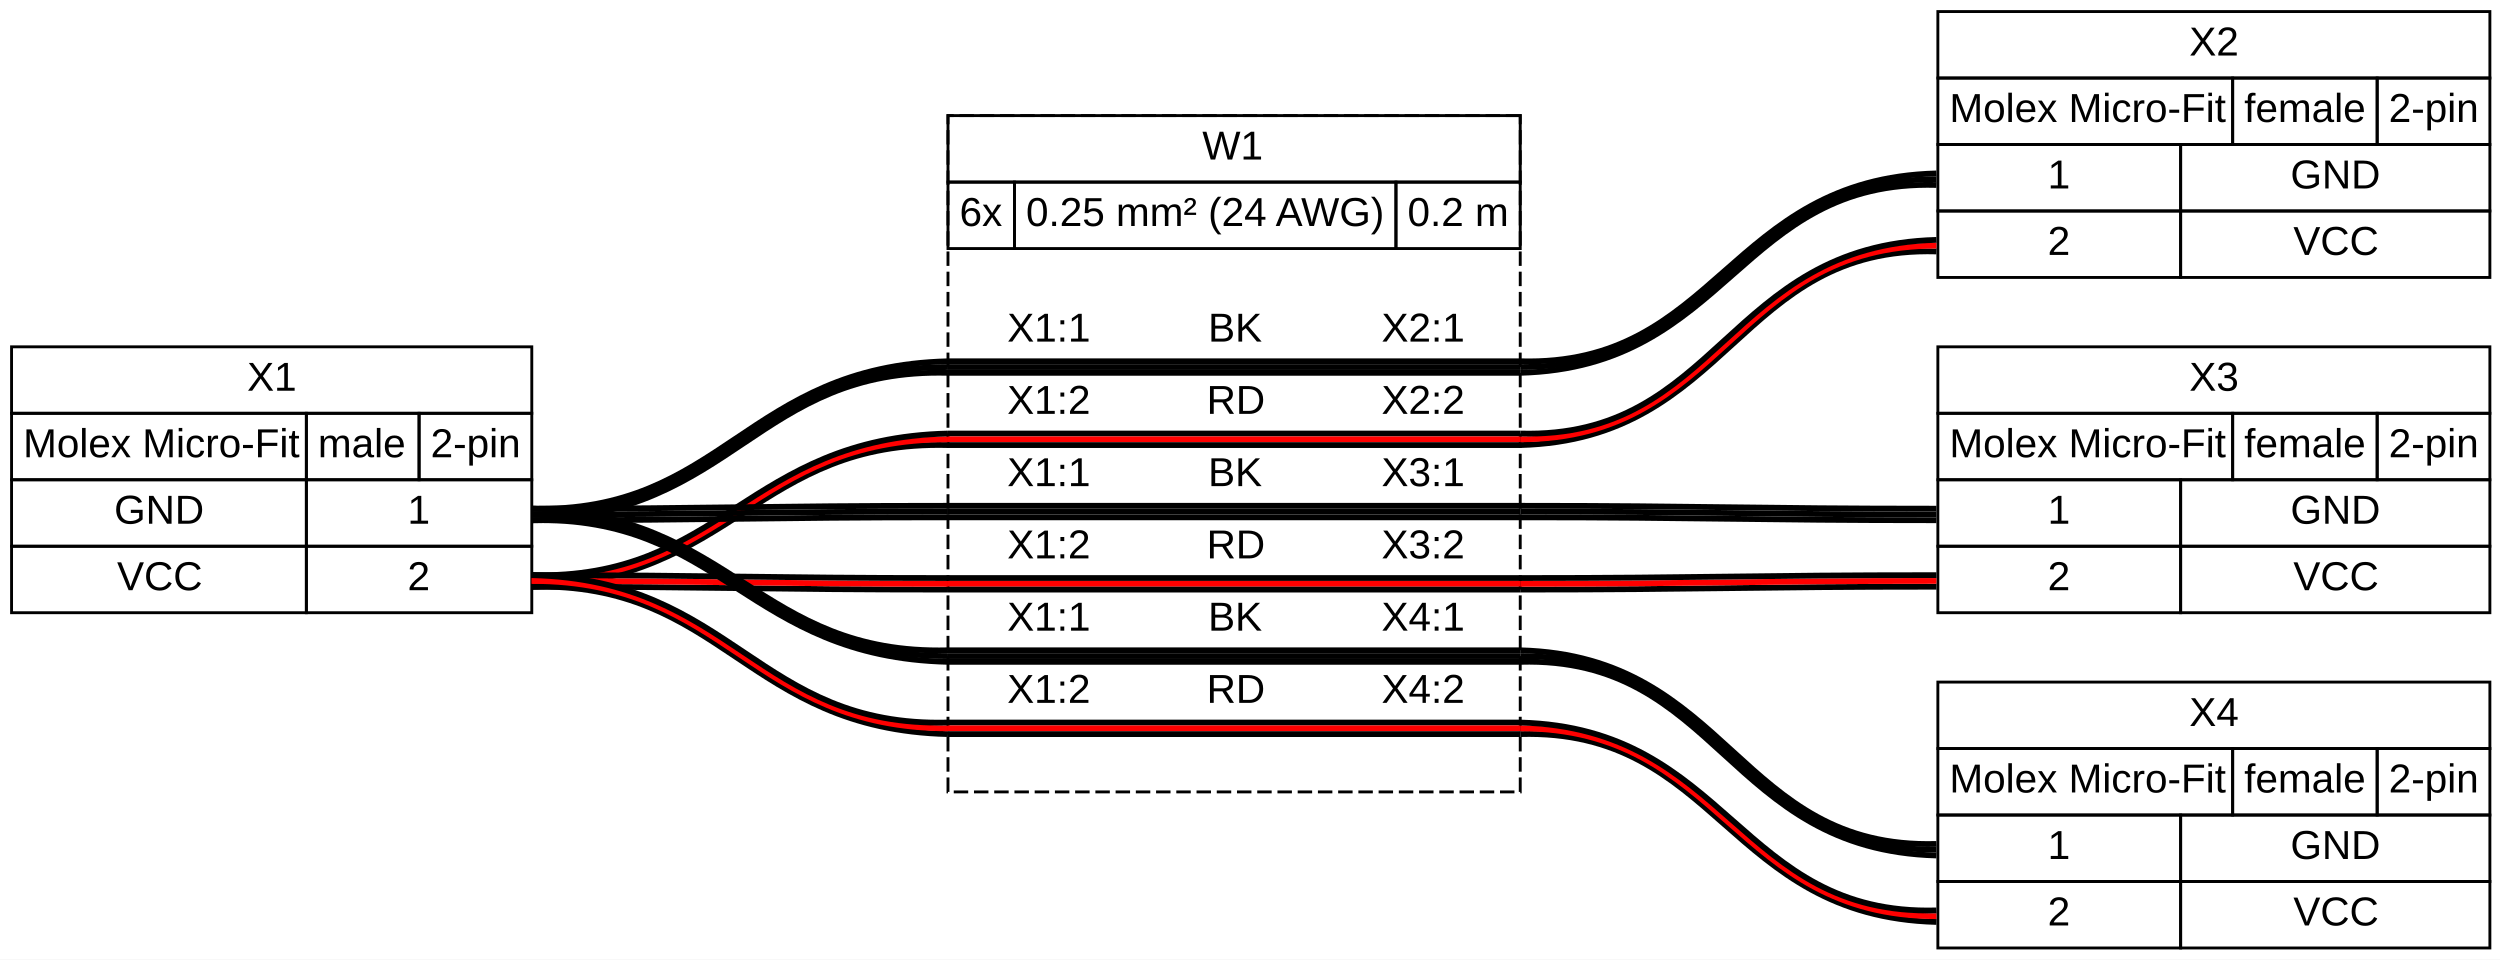
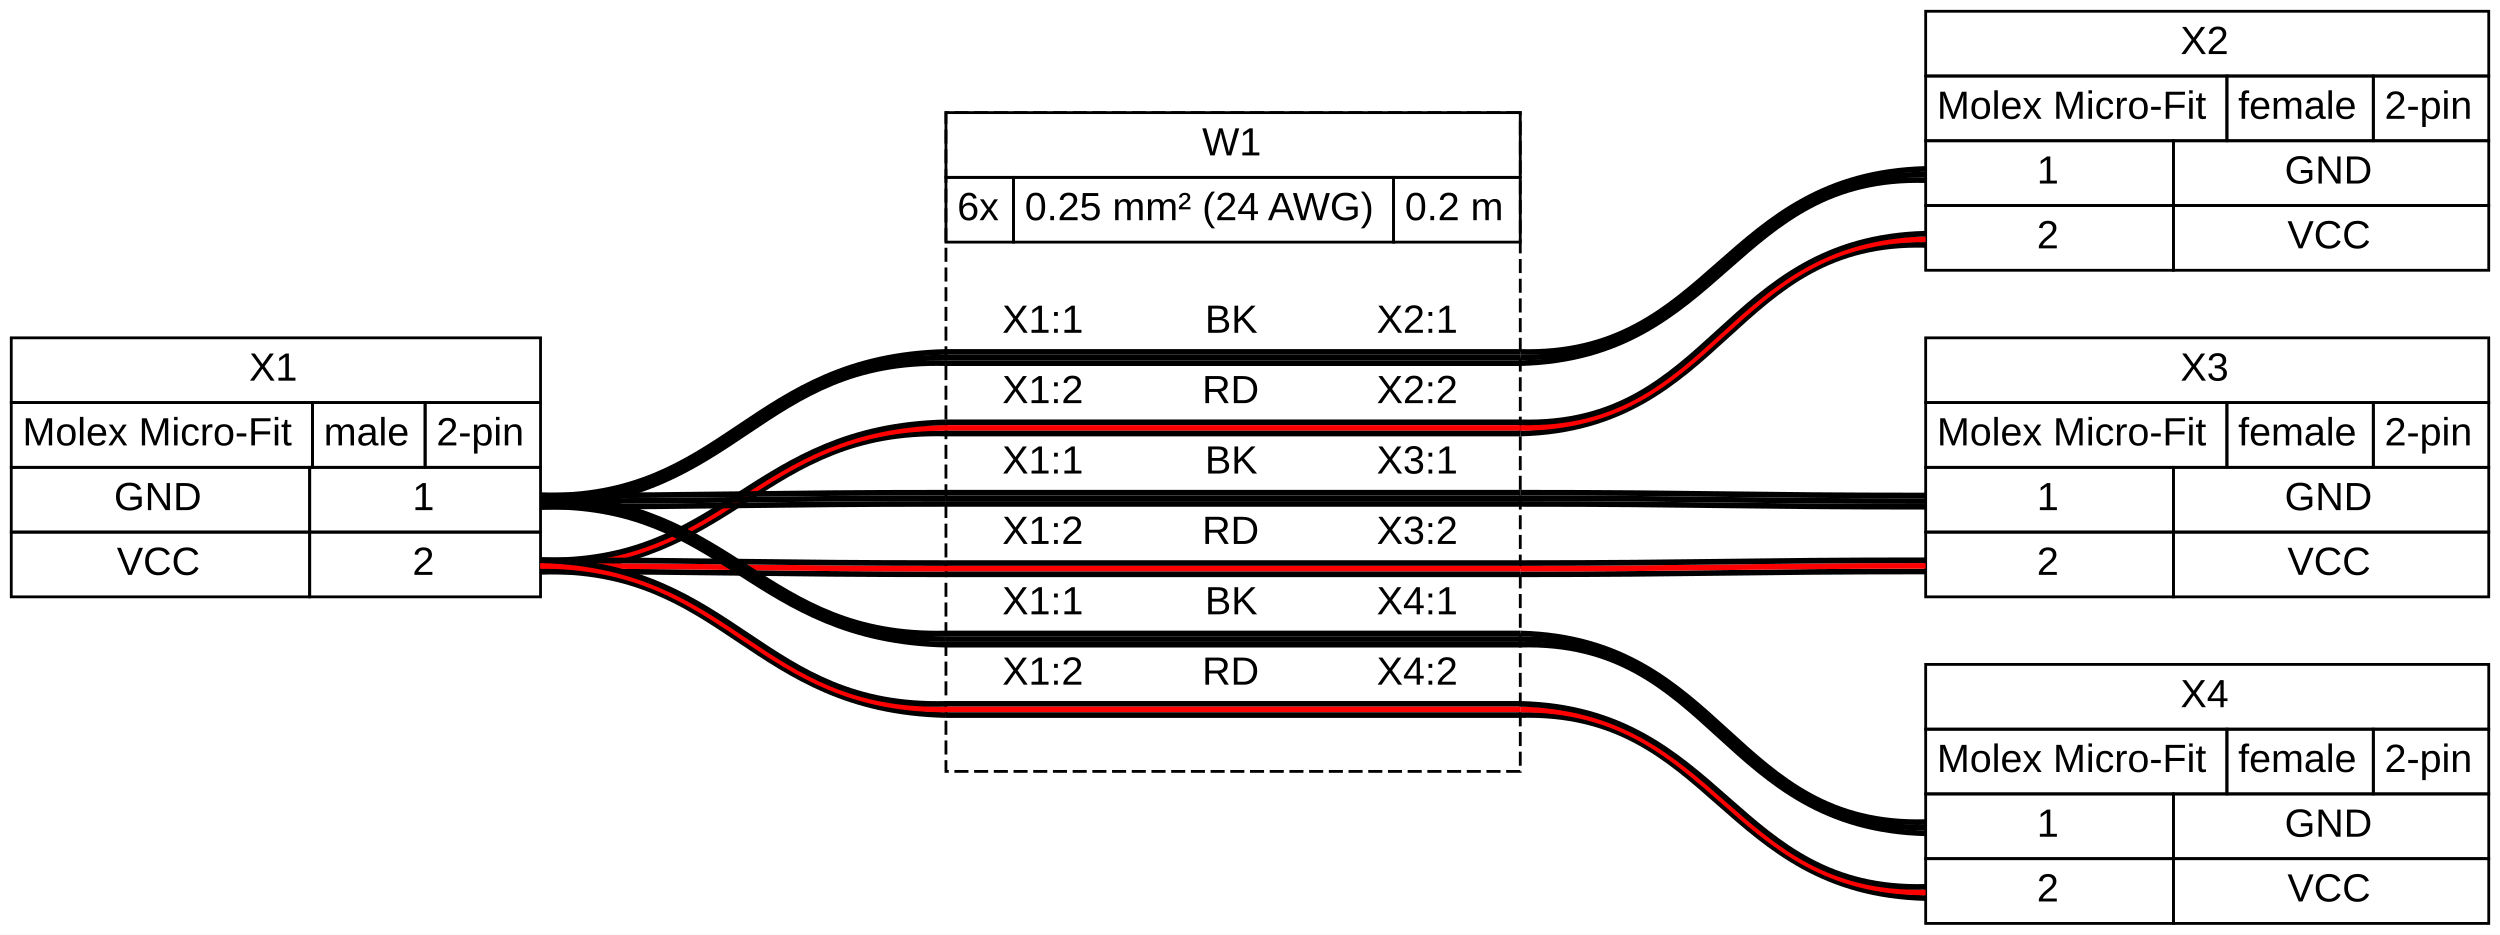
- <svg xmlns="http://www.w3.org/2000/svg" width="865pt" height="332pt" viewBox="0.00 0.00 865.00 332.00">
+ <svg xmlns="http://www.w3.org/2000/svg" width="888pt" height="332pt" viewBox="0.00 0.00 888.00 332.00">
  <g id="graph0" class="graph" transform="scale(1 1) rotate(0) translate(4 328)">
-     <polygon fill="white" stroke="transparent" points="-4,4 -4,-328 861,-328 861,4 -4,4" />
+     <polygon fill="#ffffff" stroke="transparent" points="-4,4 -4,-328 884,-328 884,4 -4,4" />
    <g id="node1" class="node">
-       <polygon fill="white" stroke="transparent" points="180,-208 0,-208 0,-116 180,-116 180,-208" />
-       <polygon fill="none" stroke="black" points="0,-185 0,-208 180,-208 180,-185 0,-185" />
-       <text text-anchor="start" x="81.5" y="-192.8" font-family="arial" font-size="14.00">X1</text>
-       <polygon fill="none" stroke="black" points="0,-162 0,-185 102,-185 102,-162 0,-162" />
-       <text text-anchor="start" x="4" y="-169.8" font-family="arial" font-size="14.00">Molex Micro-Fit</text>
-       <polygon fill="none" stroke="black" points="102,-162 102,-185 141,-185 141,-162 102,-162" />
-       <text text-anchor="start" x="106" y="-169.8" font-family="arial" font-size="14.00">male</text>
-       <polygon fill="none" stroke="black" points="141,-162 141,-185 180,-185 180,-162 141,-162" />
-       <text text-anchor="start" x="145" y="-169.8" font-family="arial" font-size="14.00">2-pin</text>
-       <polygon fill="none" stroke="black" points="0,-139 0,-162 102,-162 102,-139 0,-139" />
-       <text text-anchor="start" x="35.5" y="-146.8" font-family="arial" font-size="14.00">GND</text>
-       <polygon fill="none" stroke="black" points="102,-139 102,-162 180,-162 180,-139 102,-139" />
-       <text text-anchor="start" x="137" y="-146.8" font-family="arial" font-size="14.00">1</text>
-       <polygon fill="none" stroke="black" points="0,-116 0,-139 102,-139 102,-116 0,-116" />
-       <text text-anchor="start" x="36.5" y="-123.8" font-family="arial" font-size="14.00">VCC</text>
-       <polygon fill="none" stroke="black" points="102,-116 102,-139 180,-139 180,-116 102,-116" />
-       <text text-anchor="start" x="137" y="-123.8" font-family="arial" font-size="14.00">2</text>
+       <polygon fill="#ffffff" stroke="transparent" points="188,-208 0,-208 0,-116 188,-116 188,-208" />
+       <polygon fill="none" stroke="#000000" points="0,-185 0,-208 188,-208 188,-185 0,-185" />
+       <text text-anchor="start" x="84.5" y="-192.8" font-family="arial" font-size="14.00" fill="#000000">X1</text>
+       <polygon fill="none" stroke="#000000" points="0,-162 0,-185 107,-185 107,-162 0,-162" />
+       <text text-anchor="start" x="4" y="-169.8" font-family="arial" font-size="14.00" fill="#000000">Molex Micro-Fit</text>
+       <polygon fill="none" stroke="#000000" points="107,-162 107,-185 147,-185 147,-162 107,-162" />
+       <text text-anchor="start" x="111" y="-169.8" font-family="arial" font-size="14.00" fill="#000000">male</text>
+       <polygon fill="none" stroke="#000000" points="147,-162 147,-185 188,-185 188,-162 147,-162" />
+       <text text-anchor="start" x="151" y="-169.8" font-family="arial" font-size="14.00" fill="#000000">2-pin</text>
+       <polygon fill="none" stroke="#000000" points="0,-139 0,-162 106,-162 106,-139 0,-139" />
+       <text text-anchor="start" x="36.5" y="-146.8" font-family="arial" font-size="14.00" fill="#000000">GND</text>
+       <polygon fill="none" stroke="#000000" points="106,-139 106,-162 188,-162 188,-139 106,-139" />
+       <text text-anchor="start" x="142.5" y="-146.8" font-family="arial" font-size="14.00" fill="#000000">1</text>
+       <polygon fill="none" stroke="#000000" points="0,-116 0,-139 106,-139 106,-116 0,-116" />
+       <text text-anchor="start" x="37.5" y="-123.8" font-family="arial" font-size="14.00" fill="#000000">VCC</text>
+       <polygon fill="none" stroke="#000000" points="106,-116 106,-139 188,-139 188,-116 106,-116" />
+       <text text-anchor="start" x="142.5" y="-123.8" font-family="arial" font-size="14.00" fill="#000000">2</text>
    </g>
    <g id="node5" class="node">
-       <polygon fill="white" stroke="black" stroke-dasharray="5,2" points="522,-288 324,-288 324,-54 522,-54 522,-288" />
-       <polygon fill="none" stroke="black" points="324,-265 324,-288 522,-288 522,-265 324,-265" />
-       <text text-anchor="start" x="412" y="-272.8" font-family="arial" font-size="14.00">W1</text>
-       <polygon fill="none" stroke="black" points="324,-242 324,-265 347,-265 347,-242 324,-242" />
-       <text text-anchor="start" x="328" y="-249.8" font-family="arial" font-size="14.00">6x</text>
-       <polygon fill="none" stroke="black" points="347,-242 347,-265 479,-265 479,-242 347,-242" />
-       <text text-anchor="start" x="351" y="-249.8" font-family="arial" font-size="14.00">0.25 mm² (24 AWG)</text>
-       <polygon fill="none" stroke="black" points="479,-242 479,-265 522,-265 522,-242 479,-242" />
-       <text text-anchor="start" x="483" y="-249.8" font-family="arial" font-size="14.00">0.2 m</text>
-       <text text-anchor="start" x="356.5" y="-228.8" font-family="arial" font-size="14.00"> </text>
-       <text text-anchor="start" x="344.5" y="-209.8" font-family="arial" font-size="14.00">X1:1</text>
-       <text text-anchor="start" x="414" y="-209.8" font-family="arial" font-size="14.00">BK</text>
-       <text text-anchor="start" x="474" y="-209.8" font-family="arial" font-size="14.00">X2:1</text>
-       <polygon fill="#000000" stroke="transparent" points="324,-202 324,-204 522,-204 522,-202 324,-202" />
-       <polygon fill="#000000" stroke="transparent" points="324,-200 324,-202 522,-202 522,-200 324,-200" />
-       <polygon fill="#000000" stroke="transparent" points="324,-198 324,-200 522,-200 522,-198 324,-198" />
-       <text text-anchor="start" x="344.5" y="-184.8" font-family="arial" font-size="14.00">X1:2</text>
-       <text text-anchor="start" x="413.5" y="-184.8" font-family="arial" font-size="14.00">RD</text>
-       <text text-anchor="start" x="474" y="-184.8" font-family="arial" font-size="14.00">X2:2</text>
-       <polygon fill="#000000" stroke="transparent" points="324,-177 324,-179 522,-179 522,-177 324,-177" />
-       <polygon fill="#ff0000" stroke="transparent" points="324,-175 324,-177 522,-177 522,-175 324,-175" />
-       <polygon fill="#000000" stroke="transparent" points="324,-173 324,-175 522,-175 522,-173 324,-173" />
-       <text text-anchor="start" x="344.5" y="-159.8" font-family="arial" font-size="14.00">X1:1</text>
-       <text text-anchor="start" x="414" y="-159.8" font-family="arial" font-size="14.00">BK</text>
-       <text text-anchor="start" x="474" y="-159.8" font-family="arial" font-size="14.00">X3:1</text>
-       <polygon fill="#000000" stroke="transparent" points="324,-152 324,-154 522,-154 522,-152 324,-152" />
-       <polygon fill="#000000" stroke="transparent" points="324,-150 324,-152 522,-152 522,-150 324,-150" />
-       <polygon fill="#000000" stroke="transparent" points="324,-148 324,-150 522,-150 522,-148 324,-148" />
-       <text text-anchor="start" x="344.5" y="-134.8" font-family="arial" font-size="14.00">X1:2</text>
-       <text text-anchor="start" x="413.5" y="-134.8" font-family="arial" font-size="14.00">RD</text>
-       <text text-anchor="start" x="474" y="-134.8" font-family="arial" font-size="14.00">X3:2</text>
-       <polygon fill="#000000" stroke="transparent" points="324,-127 324,-129 522,-129 522,-127 324,-127" />
-       <polygon fill="#ff0000" stroke="transparent" points="324,-125 324,-127 522,-127 522,-125 324,-125" />
-       <polygon fill="#000000" stroke="transparent" points="324,-123 324,-125 522,-125 522,-123 324,-123" />
-       <text text-anchor="start" x="344.5" y="-109.8" font-family="arial" font-size="14.00">X1:1</text>
-       <text text-anchor="start" x="414" y="-109.8" font-family="arial" font-size="14.00">BK</text>
-       <text text-anchor="start" x="474" y="-109.8" font-family="arial" font-size="14.00">X4:1</text>
-       <polygon fill="#000000" stroke="transparent" points="324,-102 324,-104 522,-104 522,-102 324,-102" />
-       <polygon fill="#000000" stroke="transparent" points="324,-100 324,-102 522,-102 522,-100 324,-100" />
-       <polygon fill="#000000" stroke="transparent" points="324,-98 324,-100 522,-100 522,-98 324,-98" />
-       <text text-anchor="start" x="344.5" y="-84.8" font-family="arial" font-size="14.00">X1:2</text>
-       <text text-anchor="start" x="413.5" y="-84.8" font-family="arial" font-size="14.00">RD</text>
-       <text text-anchor="start" x="474" y="-84.8" font-family="arial" font-size="14.00">X4:2</text>
-       <polygon fill="#000000" stroke="transparent" points="324,-77 324,-79 522,-79 522,-77 324,-77" />
-       <polygon fill="#ff0000" stroke="transparent" points="324,-75 324,-77 522,-77 522,-75 324,-75" />
-       <polygon fill="#000000" stroke="transparent" points="324,-73 324,-75 522,-75 522,-73 324,-73" />
-       <text text-anchor="start" x="356.5" y="-59.8" font-family="arial" font-size="14.00"> </text>
+       <polygon fill="#ffffff" stroke="#000000" stroke-dasharray="5,2" points="536,-288 332,-288 332,-54 536,-54 536,-288" />
+       <polygon fill="none" stroke="#000000" points="332,-265 332,-288 536,-288 536,-265 332,-265" />
+       <text text-anchor="start" x="423" y="-272.8" font-family="arial" font-size="14.00" fill="#000000">W1</text>
+       <polygon fill="none" stroke="#000000" points="332,-242 332,-265 356,-265 356,-242 332,-242" />
+       <text text-anchor="start" x="336" y="-249.8" font-family="arial" font-size="14.00" fill="#000000">6x</text>
+       <polygon fill="none" stroke="#000000" points="356,-242 356,-265 491,-265 491,-242 356,-242" />
+       <text text-anchor="start" x="360" y="-249.8" font-family="arial" font-size="14.00" fill="#000000">0.25 mm² (24 AWG)</text>
+       <polygon fill="none" stroke="#000000" points="491,-242 491,-265 536,-265 536,-242 491,-242" />
+       <text text-anchor="start" x="495" y="-249.8" font-family="arial" font-size="14.00" fill="#000000">0.2 m</text>
+       <text text-anchor="start" x="365.5" y="-228.8" font-family="arial" font-size="14.00" fill="#000000"> </text>
+       <text text-anchor="start" x="352" y="-209.8" font-family="arial" font-size="14.00" fill="#000000">X1:1</text>
+       <text text-anchor="start" x="424" y="-209.8" font-family="arial" font-size="14.00" fill="#000000">BK</text>
+       <text text-anchor="start" x="485" y="-209.8" font-family="arial" font-size="14.00" fill="#000000">X2:1</text>
+       <polygon fill="#000000" stroke="transparent" points="332,-202 332,-204 536,-204 536,-202 332,-202" />
+       <polygon fill="#000000" stroke="transparent" points="332,-200 332,-202 536,-202 536,-200 332,-200" />
+       <polygon fill="#000000" stroke="transparent" points="332,-198 332,-200 536,-200 536,-198 332,-198" />
+       <text text-anchor="start" x="352" y="-184.8" font-family="arial" font-size="14.00" fill="#000000">X1:2</text>
+       <text text-anchor="start" x="423" y="-184.8" font-family="arial" font-size="14.00" fill="#000000">RD</text>
+       <text text-anchor="start" x="485" y="-184.8" font-family="arial" font-size="14.00" fill="#000000">X2:2</text>
+       <polygon fill="#000000" stroke="transparent" points="332,-177 332,-179 536,-179 536,-177 332,-177" />
+       <polygon fill="#ff0000" stroke="transparent" points="332,-175 332,-177 536,-177 536,-175 332,-175" />
+       <polygon fill="#000000" stroke="transparent" points="332,-173 332,-175 536,-175 536,-173 332,-173" />
+       <text text-anchor="start" x="352" y="-159.8" font-family="arial" font-size="14.00" fill="#000000">X1:1</text>
+       <text text-anchor="start" x="424" y="-159.8" font-family="arial" font-size="14.00" fill="#000000">BK</text>
+       <text text-anchor="start" x="485" y="-159.8" font-family="arial" font-size="14.00" fill="#000000">X3:1</text>
+       <polygon fill="#000000" stroke="transparent" points="332,-152 332,-154 536,-154 536,-152 332,-152" />
+       <polygon fill="#000000" stroke="transparent" points="332,-150 332,-152 536,-152 536,-150 332,-150" />
+       <polygon fill="#000000" stroke="transparent" points="332,-148 332,-150 536,-150 536,-148 332,-148" />
+       <text text-anchor="start" x="352" y="-134.8" font-family="arial" font-size="14.00" fill="#000000">X1:2</text>
+       <text text-anchor="start" x="423" y="-134.8" font-family="arial" font-size="14.00" fill="#000000">RD</text>
+       <text text-anchor="start" x="485" y="-134.8" font-family="arial" font-size="14.00" fill="#000000">X3:2</text>
+       <polygon fill="#000000" stroke="transparent" points="332,-127 332,-129 536,-129 536,-127 332,-127" />
+       <polygon fill="#ff0000" stroke="transparent" points="332,-125 332,-127 536,-127 536,-125 332,-125" />
+       <polygon fill="#000000" stroke="transparent" points="332,-123 332,-125 536,-125 536,-123 332,-123" />
+       <text text-anchor="start" x="352" y="-109.8" font-family="arial" font-size="14.00" fill="#000000">X1:1</text>
+       <text text-anchor="start" x="424" y="-109.8" font-family="arial" font-size="14.00" fill="#000000">BK</text>
+       <text text-anchor="start" x="485" y="-109.8" font-family="arial" font-size="14.00" fill="#000000">X4:1</text>
+       <polygon fill="#000000" stroke="transparent" points="332,-102 332,-104 536,-104 536,-102 332,-102" />
+       <polygon fill="#000000" stroke="transparent" points="332,-100 332,-102 536,-102 536,-100 332,-100" />
+       <polygon fill="#000000" stroke="transparent" points="332,-98 332,-100 536,-100 536,-98 332,-98" />
+       <text text-anchor="start" x="352" y="-84.8" font-family="arial" font-size="14.00" fill="#000000">X1:2</text>
+       <text text-anchor="start" x="423" y="-84.8" font-family="arial" font-size="14.00" fill="#000000">RD</text>
+       <text text-anchor="start" x="485" y="-84.8" font-family="arial" font-size="14.00" fill="#000000">X4:2</text>
+       <polygon fill="#000000" stroke="transparent" points="332,-77 332,-79 536,-79 536,-77 332,-77" />
+       <polygon fill="#ff0000" stroke="transparent" points="332,-75 332,-77 536,-77 536,-75 332,-75" />
+       <polygon fill="#000000" stroke="transparent" points="332,-73 332,-75 536,-75 536,-73 332,-73" />
+       <text text-anchor="start" x="365.5" y="-59.8" font-family="arial" font-size="14.00" fill="#000000"> </text>
    </g>
    <g id="edge1" class="edge">
-       <path fill="none" stroke="#000000" stroke-width="2" d="M180,-148C249.87,-149.68 258.08,-200.68 324,-199" />
-       <path fill="none" stroke="#000000" stroke-width="2" d="M180,-150C247.9,-150 256.1,-201 324,-201" />
-       <path fill="none" stroke="#000000" stroke-width="2" d="M180,-152C245.92,-150.32 254.13,-201.32 324,-203" />
+       <path fill="none" stroke="#000000" stroke-width="2" d="M188,-148C257.87,-149.682 266.079,-200.682 332,-199" />
+       <path fill="none" stroke="#000000" stroke-width="2" d="M188,-150C255.895,-150 264.105,-201 332,-201" />
+       <path fill="none" stroke="#000000" stroke-width="2" d="M188,-152C253.921,-150.318 262.13,-201.318 332,-203" />
    </g>
    <g id="edge3" class="edge">
-       <path fill="none" stroke="#000000" stroke-width="2" d="M180,-125C249.57,-126.65 258.36,-175.65 324,-174" />
-       <path fill="none" stroke="#ff0000" stroke-width="2" d="M180,-127C247.6,-127 256.4,-176 324,-176" />
-       <path fill="none" stroke="#000000" stroke-width="2" d="M180,-129C245.64,-127.35 254.43,-176.35 324,-178" />
+       <path fill="none" stroke="#000000" stroke-width="2" d="M188,-125C257.572,-126.647 266.365,-175.647 332,-174" />
+       <path fill="none" stroke="#ff0000" stroke-width="2" d="M188,-127C255.604,-127 264.396,-176 332,-176" />
+       <path fill="none" stroke="#000000" stroke-width="2" d="M188,-129C253.635,-127.353 262.428,-176.353 332,-178" />
    </g>
    <g id="edge5" class="edge">
-       <path fill="none" stroke="#000000" stroke-width="2" d="M180,-148C244.13,-148 260.12,-149 324,-149" />
-       <path fill="none" stroke="#000000" stroke-width="2" d="M180,-150C244,-150 260,-151 324,-151" />
-       <path fill="none" stroke="#000000" stroke-width="2" d="M180,-152C243.88,-152 259.87,-153 324,-153" />
+       <path fill="none" stroke="#000000" stroke-width="2" d="M188,-148C252.126,-148.004 268.123,-149.004 332,-149" />
+       <path fill="none" stroke="#000000" stroke-width="2" d="M188,-150C252.001,-150 267.998,-151 332,-151" />
+       <path fill="none" stroke="#000000" stroke-width="2" d="M188,-152C251.877,-151.996 267.874,-152.996 332,-153" />
    </g>
    <g id="edge7" class="edge">
-       <path fill="none" stroke="#000000" stroke-width="2" d="M180,-125C243.88,-125 259.87,-124 324,-124" />
-       <path fill="none" stroke="#ff0000" stroke-width="2" d="M180,-127C244,-127 260,-126 324,-126" />
-       <path fill="none" stroke="#000000" stroke-width="2" d="M180,-129C244.13,-129 260.12,-128 324,-128" />
+       <path fill="none" stroke="#000000" stroke-width="2" d="M188,-125C251.877,-125.004 267.874,-124.004 332,-124" />
+       <path fill="none" stroke="#ff0000" stroke-width="2" d="M188,-127C252.001,-127 267.998,-126 332,-126" />
+       <path fill="none" stroke="#000000" stroke-width="2" d="M188,-129C252.126,-128.996 268.123,-127.996 332,-128" />
    </g>
    <g id="edge9" class="edge">
-       <path fill="none" stroke="#000000" stroke-width="2" d="M180,-148C245.64,-149.65 254.43,-100.65 324,-99" />
-       <path fill="none" stroke="#000000" stroke-width="2" d="M180,-150C247.6,-150 256.4,-101 324,-101" />
-       <path fill="none" stroke="#000000" stroke-width="2" d="M180,-152C249.57,-150.35 258.36,-101.35 324,-103" />
+       <path fill="none" stroke="#000000" stroke-width="2" d="M188,-148C253.635,-149.647 262.428,-100.647 332,-99" />
+       <path fill="none" stroke="#000000" stroke-width="2" d="M188,-150C255.604,-150 264.396,-101 332,-101" />
+       <path fill="none" stroke="#000000" stroke-width="2" d="M188,-152C257.572,-150.353 266.365,-101.353 332,-103" />
    </g>
    <g id="edge11" class="edge">
-       <path fill="none" stroke="#000000" stroke-width="2" d="M180,-125C245.92,-126.68 254.13,-75.68 324,-74" />
-       <path fill="none" stroke="#ff0000" stroke-width="2" d="M180,-127C247.9,-127 256.1,-76 324,-76" />
-       <path fill="none" stroke="#000000" stroke-width="2" d="M180,-129C249.87,-127.32 258.08,-76.32 324,-78" />
+       <path fill="none" stroke="#000000" stroke-width="2" d="M188,-125C253.921,-126.682 262.13,-75.682 332,-74" />
+       <path fill="none" stroke="#ff0000" stroke-width="2" d="M188,-127C255.895,-127 264.105,-76 332,-76" />
+       <path fill="none" stroke="#000000" stroke-width="2" d="M188,-129C257.87,-127.318 266.079,-76.318 332,-78" />
    </g>
    <g id="node2" class="node">
-       <polygon fill="white" stroke="transparent" points="857,-324 666,-324 666,-232 857,-232 857,-324" />
-       <polygon fill="none" stroke="black" points="666.5,-301 666.5,-324 857.5,-324 857.5,-301 666.5,-301" />
-       <text text-anchor="start" x="753.5" y="-308.8" font-family="arial" font-size="14.00">X2</text>
-       <polygon fill="none" stroke="black" points="666.5,-278 666.5,-301 768.5,-301 768.5,-278 666.5,-278" />
-       <text text-anchor="start" x="670.5" y="-285.8" font-family="arial" font-size="14.00">Molex Micro-Fit</text>
-       <polygon fill="none" stroke="black" points="768.5,-278 768.5,-301 818.5,-301 818.5,-278 768.5,-278" />
-       <text text-anchor="start" x="772.5" y="-285.8" font-family="arial" font-size="14.00">female</text>
-       <polygon fill="none" stroke="black" points="818.5,-278 818.5,-301 857.5,-301 857.5,-278 818.5,-278" />
-       <text text-anchor="start" x="822.5" y="-285.8" font-family="arial" font-size="14.00">2-pin</text>
-       <polygon fill="none" stroke="black" points="666.5,-255 666.5,-278 750.5,-278 750.5,-255 666.5,-255" />
-       <text text-anchor="start" x="704.5" y="-262.8" font-family="arial" font-size="14.00">1</text>
-       <polygon fill="none" stroke="black" points="750.5,-255 750.5,-278 857.5,-278 857.5,-255 750.5,-255" />
-       <text text-anchor="start" x="788.5" y="-262.8" font-family="arial" font-size="14.00">GND</text>
-       <polygon fill="none" stroke="black" points="666.5,-232 666.5,-255 750.5,-255 750.5,-232 666.5,-232" />
-       <text text-anchor="start" x="704.5" y="-239.8" font-family="arial" font-size="14.00">2</text>
-       <polygon fill="none" stroke="black" points="750.5,-232 750.5,-255 857.5,-255 857.5,-232 750.5,-232" />
-       <text text-anchor="start" x="789.5" y="-239.8" font-family="arial" font-size="14.00">VCC</text>
+       <polygon fill="#ffffff" stroke="transparent" points="880,-324 680,-324 680,-232 880,-232 880,-324" />
+       <polygon fill="none" stroke="#000000" points="680,-301 680,-324 880,-324 880,-301 680,-301" />
+       <text text-anchor="start" x="770.5" y="-308.8" font-family="arial" font-size="14.00" fill="#000000">X2</text>
+       <polygon fill="none" stroke="#000000" points="680,-278 680,-301 787,-301 787,-278 680,-278" />
+       <text text-anchor="start" x="684" y="-285.8" font-family="arial" font-size="14.00" fill="#000000">Molex Micro-Fit</text>
+       <polygon fill="none" stroke="#000000" points="787,-278 787,-301 839,-301 839,-278 787,-278" />
+       <text text-anchor="start" x="791" y="-285.8" font-family="arial" font-size="14.00" fill="#000000">female</text>
+       <polygon fill="none" stroke="#000000" points="839,-278 839,-301 880,-301 880,-278 839,-278" />
+       <text text-anchor="start" x="843" y="-285.8" font-family="arial" font-size="14.00" fill="#000000">2-pin</text>
+       <polygon fill="none" stroke="#000000" points="680,-255 680,-278 768,-278 768,-255 680,-255" />
+       <text text-anchor="start" x="719.5" y="-262.8" font-family="arial" font-size="14.00" fill="#000000">1</text>
+       <polygon fill="none" stroke="#000000" points="768,-255 768,-278 880,-278 880,-255 768,-255" />
+       <text text-anchor="start" x="807.5" y="-262.8" font-family="arial" font-size="14.00" fill="#000000">GND</text>
+       <polygon fill="none" stroke="#000000" points="680,-232 680,-255 768,-255 768,-232 680,-232" />
+       <text text-anchor="start" x="719.5" y="-239.8" font-family="arial" font-size="14.00" fill="#000000">2</text>
+       <polygon fill="none" stroke="#000000" points="768,-232 768,-255 880,-255 880,-232 768,-232" />
+       <text text-anchor="start" x="808.5" y="-239.8" font-family="arial" font-size="14.00" fill="#000000">VCC</text>
    </g>
    <g id="node3" class="node">
-       <polygon fill="white" stroke="transparent" points="857,-208 666,-208 666,-116 857,-116 857,-208" />
-       <polygon fill="none" stroke="black" points="666.5,-185 666.5,-208 857.5,-208 857.5,-185 666.5,-185" />
-       <text text-anchor="start" x="753.5" y="-192.8" font-family="arial" font-size="14.00">X3</text>
-       <polygon fill="none" stroke="black" points="666.5,-162 666.5,-185 768.5,-185 768.5,-162 666.5,-162" />
-       <text text-anchor="start" x="670.5" y="-169.8" font-family="arial" font-size="14.00">Molex Micro-Fit</text>
-       <polygon fill="none" stroke="black" points="768.5,-162 768.5,-185 818.5,-185 818.5,-162 768.5,-162" />
-       <text text-anchor="start" x="772.5" y="-169.8" font-family="arial" font-size="14.00">female</text>
-       <polygon fill="none" stroke="black" points="818.5,-162 818.5,-185 857.5,-185 857.5,-162 818.5,-162" />
-       <text text-anchor="start" x="822.5" y="-169.8" font-family="arial" font-size="14.00">2-pin</text>
-       <polygon fill="none" stroke="black" points="666.5,-139 666.5,-162 750.5,-162 750.5,-139 666.5,-139" />
-       <text text-anchor="start" x="704.5" y="-146.8" font-family="arial" font-size="14.00">1</text>
-       <polygon fill="none" stroke="black" points="750.5,-139 750.5,-162 857.5,-162 857.5,-139 750.5,-139" />
-       <text text-anchor="start" x="788.5" y="-146.8" font-family="arial" font-size="14.00">GND</text>
-       <polygon fill="none" stroke="black" points="666.5,-116 666.5,-139 750.5,-139 750.5,-116 666.5,-116" />
-       <text text-anchor="start" x="704.5" y="-123.8" font-family="arial" font-size="14.00">2</text>
-       <polygon fill="none" stroke="black" points="750.5,-116 750.5,-139 857.5,-139 857.5,-116 750.5,-116" />
-       <text text-anchor="start" x="789.5" y="-123.8" font-family="arial" font-size="14.00">VCC</text>
+       <polygon fill="#ffffff" stroke="transparent" points="880,-208 680,-208 680,-116 880,-116 880,-208" />
+       <polygon fill="none" stroke="#000000" points="680,-185 680,-208 880,-208 880,-185 680,-185" />
+       <text text-anchor="start" x="770.5" y="-192.8" font-family="arial" font-size="14.00" fill="#000000">X3</text>
+       <polygon fill="none" stroke="#000000" points="680,-162 680,-185 787,-185 787,-162 680,-162" />
+       <text text-anchor="start" x="684" y="-169.8" font-family="arial" font-size="14.00" fill="#000000">Molex Micro-Fit</text>
+       <polygon fill="none" stroke="#000000" points="787,-162 787,-185 839,-185 839,-162 787,-162" />
+       <text text-anchor="start" x="791" y="-169.8" font-family="arial" font-size="14.00" fill="#000000">female</text>
+       <polygon fill="none" stroke="#000000" points="839,-162 839,-185 880,-185 880,-162 839,-162" />
+       <text text-anchor="start" x="843" y="-169.8" font-family="arial" font-size="14.00" fill="#000000">2-pin</text>
+       <polygon fill="none" stroke="#000000" points="680,-139 680,-162 768,-162 768,-139 680,-139" />
+       <text text-anchor="start" x="719.5" y="-146.8" font-family="arial" font-size="14.00" fill="#000000">1</text>
+       <polygon fill="none" stroke="#000000" points="768,-139 768,-162 880,-162 880,-139 768,-139" />
+       <text text-anchor="start" x="807.5" y="-146.8" font-family="arial" font-size="14.00" fill="#000000">GND</text>
+       <polygon fill="none" stroke="#000000" points="680,-116 680,-139 768,-139 768,-116 680,-116" />
+       <text text-anchor="start" x="719.5" y="-123.8" font-family="arial" font-size="14.00" fill="#000000">2</text>
+       <polygon fill="none" stroke="#000000" points="768,-116 768,-139 880,-139 880,-116 768,-116" />
+       <text text-anchor="start" x="808.5" y="-123.8" font-family="arial" font-size="14.00" fill="#000000">VCC</text>
    </g>
    <g id="node4" class="node">
-       <polygon fill="white" stroke="transparent" points="857,-92 666,-92 666,0 857,0 857,-92" />
-       <polygon fill="none" stroke="black" points="666.5,-69 666.5,-92 857.5,-92 857.5,-69 666.5,-69" />
-       <text text-anchor="start" x="753.5" y="-76.8" font-family="arial" font-size="14.00">X4</text>
-       <polygon fill="none" stroke="black" points="666.5,-46 666.5,-69 768.5,-69 768.5,-46 666.5,-46" />
-       <text text-anchor="start" x="670.5" y="-53.8" font-family="arial" font-size="14.00">Molex Micro-Fit</text>
-       <polygon fill="none" stroke="black" points="768.5,-46 768.5,-69 818.5,-69 818.5,-46 768.5,-46" />
-       <text text-anchor="start" x="772.5" y="-53.8" font-family="arial" font-size="14.00">female</text>
-       <polygon fill="none" stroke="black" points="818.5,-46 818.5,-69 857.5,-69 857.5,-46 818.5,-46" />
-       <text text-anchor="start" x="822.5" y="-53.8" font-family="arial" font-size="14.00">2-pin</text>
-       <polygon fill="none" stroke="black" points="666.5,-23 666.5,-46 750.5,-46 750.5,-23 666.5,-23" />
-       <text text-anchor="start" x="704.5" y="-30.8" font-family="arial" font-size="14.00">1</text>
-       <polygon fill="none" stroke="black" points="750.5,-23 750.5,-46 857.5,-46 857.5,-23 750.5,-23" />
-       <text text-anchor="start" x="788.5" y="-30.8" font-family="arial" font-size="14.00">GND</text>
-       <polygon fill="none" stroke="black" points="666.5,0 666.5,-23 750.5,-23 750.5,0 666.5,0" />
-       <text text-anchor="start" x="704.5" y="-7.8" font-family="arial" font-size="14.00">2</text>
-       <polygon fill="none" stroke="black" points="750.5,0 750.5,-23 857.5,-23 857.5,0 750.5,0" />
-       <text text-anchor="start" x="789.5" y="-7.8" font-family="arial" font-size="14.00">VCC</text>
+       <polygon fill="#ffffff" stroke="transparent" points="880,-92 680,-92 680,0 880,0 880,-92" />
+       <polygon fill="none" stroke="#000000" points="680,-69 680,-92 880,-92 880,-69 680,-69" />
+       <text text-anchor="start" x="770.5" y="-76.8" font-family="arial" font-size="14.00" fill="#000000">X4</text>
+       <polygon fill="none" stroke="#000000" points="680,-46 680,-69 787,-69 787,-46 680,-46" />
+       <text text-anchor="start" x="684" y="-53.8" font-family="arial" font-size="14.00" fill="#000000">Molex Micro-Fit</text>
+       <polygon fill="none" stroke="#000000" points="787,-46 787,-69 839,-69 839,-46 787,-46" />
+       <text text-anchor="start" x="791" y="-53.8" font-family="arial" font-size="14.00" fill="#000000">female</text>
+       <polygon fill="none" stroke="#000000" points="839,-46 839,-69 880,-69 880,-46 839,-46" />
+       <text text-anchor="start" x="843" y="-53.8" font-family="arial" font-size="14.00" fill="#000000">2-pin</text>
+       <polygon fill="none" stroke="#000000" points="680,-23 680,-46 768,-46 768,-23 680,-23" />
+       <text text-anchor="start" x="719.5" y="-30.8" font-family="arial" font-size="14.00" fill="#000000">1</text>
+       <polygon fill="none" stroke="#000000" points="768,-23 768,-46 880,-46 880,-23 768,-23" />
+       <text text-anchor="start" x="807.5" y="-30.8" font-family="arial" font-size="14.00" fill="#000000">GND</text>
+       <polygon fill="none" stroke="#000000" points="680,0 680,-23 768,-23 768,0 680,0" />
+       <text text-anchor="start" x="719.5" y="-7.8" font-family="arial" font-size="14.00" fill="#000000">2</text>
+       <polygon fill="none" stroke="#000000" points="768,0 768,-23 880,-23 880,0 768,0" />
+       <text text-anchor="start" x="808.5" y="-7.8" font-family="arial" font-size="14.00" fill="#000000">VCC</text>
    </g>
    <g id="edge2" class="edge">
-       <path fill="none" stroke="#000000" stroke-width="2" d="M522,-199C594.22,-200.89 597.78,-265.89 666,-264" />
-       <path fill="none" stroke="#000000" stroke-width="2" d="M522,-201C592.22,-201 595.78,-266 666,-266" />
-       <path fill="none" stroke="#000000" stroke-width="2" d="M522,-203C590.22,-201.11 593.78,-266.11 666,-268" />
+       <path fill="none" stroke="#000000" stroke-width="2" d="M536,-199C608.215,-200.891 611.779,-265.89 680,-264" />
+       <path fill="none" stroke="#000000" stroke-width="2" d="M536,-201C606.218,-201 609.782,-266 680,-266" />
+       <path fill="none" stroke="#000000" stroke-width="2" d="M536,-203C604.221,-201.109 607.785,-266.11 680,-268" />
    </g>
    <g id="edge4" class="edge">
-       <path fill="none" stroke="#000000" stroke-width="2" d="M522,-174C594.59,-175.92 597.41,-242.92 666,-241" />
-       <path fill="none" stroke="#ff0000" stroke-width="2" d="M522,-176C592.59,-176 595.41,-243 666,-243" />
-       <path fill="none" stroke="#000000" stroke-width="2" d="M522,-178C590.59,-176.08 593.41,-243.08 666,-245" />
+       <path fill="none" stroke="#000000" stroke-width="2" d="M536,-174C608.587,-175.916 611.41,-242.916 680,-241" />
+       <path fill="none" stroke="#ff0000" stroke-width="2" d="M536,-176C606.588,-176 609.412,-243 680,-243" />
+       <path fill="none" stroke="#000000" stroke-width="2" d="M536,-178C604.59,-176.084 607.413,-243.084 680,-245" />
    </g>
    <g id="edge6" class="edge">
-       <path fill="none" stroke="#000000" stroke-width="2" d="M522,-149C585.88,-149 601.87,-148 666,-148" />
-       <path fill="none" stroke="#000000" stroke-width="2" d="M522,-151C586,-151 602,-150 666,-150" />
-       <path fill="none" stroke="#000000" stroke-width="2" d="M522,-153C586.13,-153 602.12,-152 666,-152" />
+       <path fill="none" stroke="#000000" stroke-width="2" d="M536,-149C599.877,-149.004 615.874,-148.004 680,-148" />
+       <path fill="none" stroke="#000000" stroke-width="2" d="M536,-151C600.001,-151 615.999,-150 680,-150" />
+       <path fill="none" stroke="#000000" stroke-width="2" d="M536,-153C600.126,-152.996 616.123,-151.996 680,-152" />
    </g>
    <g id="edge8" class="edge">
-       <path fill="none" stroke="#000000" stroke-width="2" d="M522,-124C586.13,-124 602.12,-125 666,-125" />
-       <path fill="none" stroke="#ff0000" stroke-width="2" d="M522,-126C586,-126 602,-127 666,-127" />
-       <path fill="none" stroke="#000000" stroke-width="2" d="M522,-128C585.88,-128 601.87,-129 666,-129" />
+       <path fill="none" stroke="#000000" stroke-width="2" d="M536,-124C600.126,-124.004 616.123,-125.004 680,-125" />
+       <path fill="none" stroke="#ff0000" stroke-width="2" d="M536,-126C600.001,-126 615.999,-127 680,-127" />
+       <path fill="none" stroke="#000000" stroke-width="2" d="M536,-128C599.877,-127.996 615.874,-128.996 680,-129" />
    </g>
    <g id="edge10" class="edge">
-       <path fill="none" stroke="#000000" stroke-width="2" d="M522,-99C590.59,-100.92 593.41,-33.92 666,-32" />
-       <path fill="none" stroke="#000000" stroke-width="2" d="M522,-101C592.59,-101 595.41,-34 666,-34" />
-       <path fill="none" stroke="#000000" stroke-width="2" d="M522,-103C594.59,-101.08 597.41,-34.08 666,-36" />
+       <path fill="none" stroke="#000000" stroke-width="2" d="M536,-99C604.59,-100.916 607.413,-33.916 680,-32" />
+       <path fill="none" stroke="#000000" stroke-width="2" d="M536,-101C606.588,-101 609.412,-34 680,-34" />
+       <path fill="none" stroke="#000000" stroke-width="2" d="M536,-103C608.587,-101.084 611.41,-34.084 680,-36" />
    </g>
    <g id="edge12" class="edge">
-       <path fill="none" stroke="#000000" stroke-width="2" d="M522,-74C590.22,-75.89 593.78,-10.89 666,-9" />
-       <path fill="none" stroke="#ff0000" stroke-width="2" d="M522,-76C592.22,-76 595.78,-11 666,-11" />
-       <path fill="none" stroke="#000000" stroke-width="2" d="M522,-78C594.22,-76.11 597.78,-11.11 666,-13" />
+       <path fill="none" stroke="#000000" stroke-width="2" d="M536,-74C604.221,-75.891 607.785,-10.89 680,-9" />
+       <path fill="none" stroke="#ff0000" stroke-width="2" d="M536,-76C606.218,-76 609.782,-11 680,-11" />
+       <path fill="none" stroke="#000000" stroke-width="2" d="M536,-78C608.215,-76.109 611.779,-11.11 680,-13" />
    </g>
  </g>
</svg>
